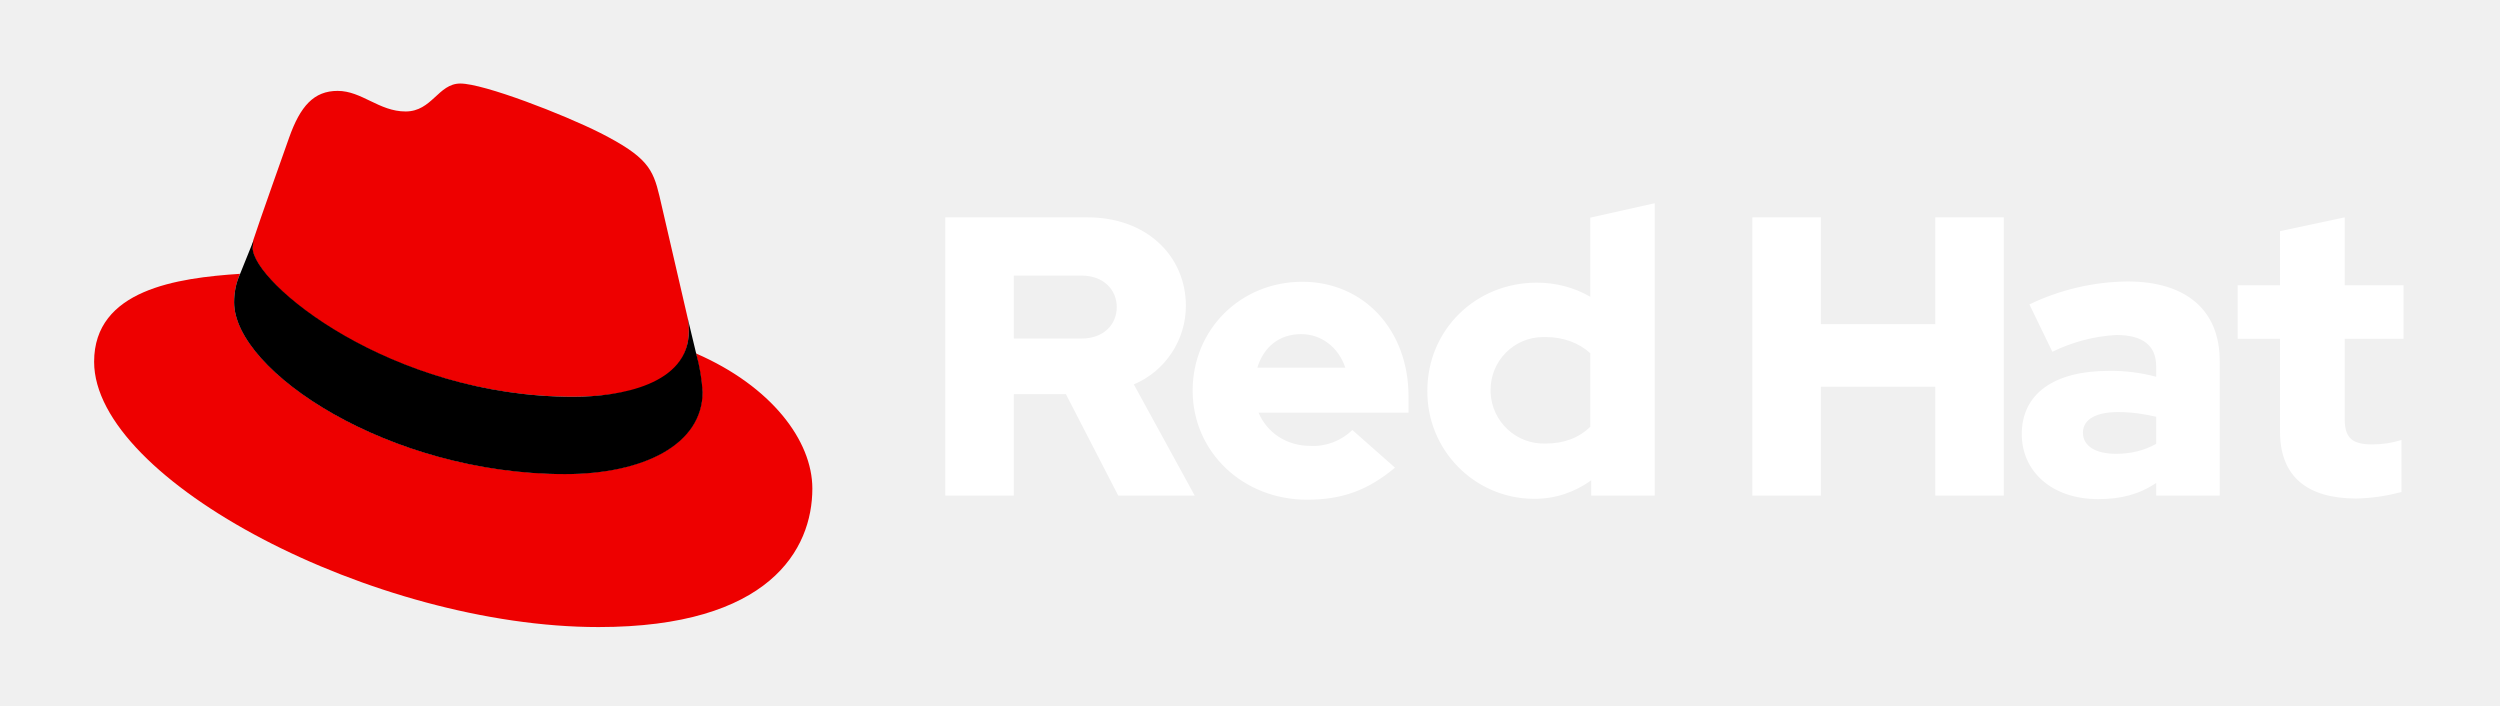
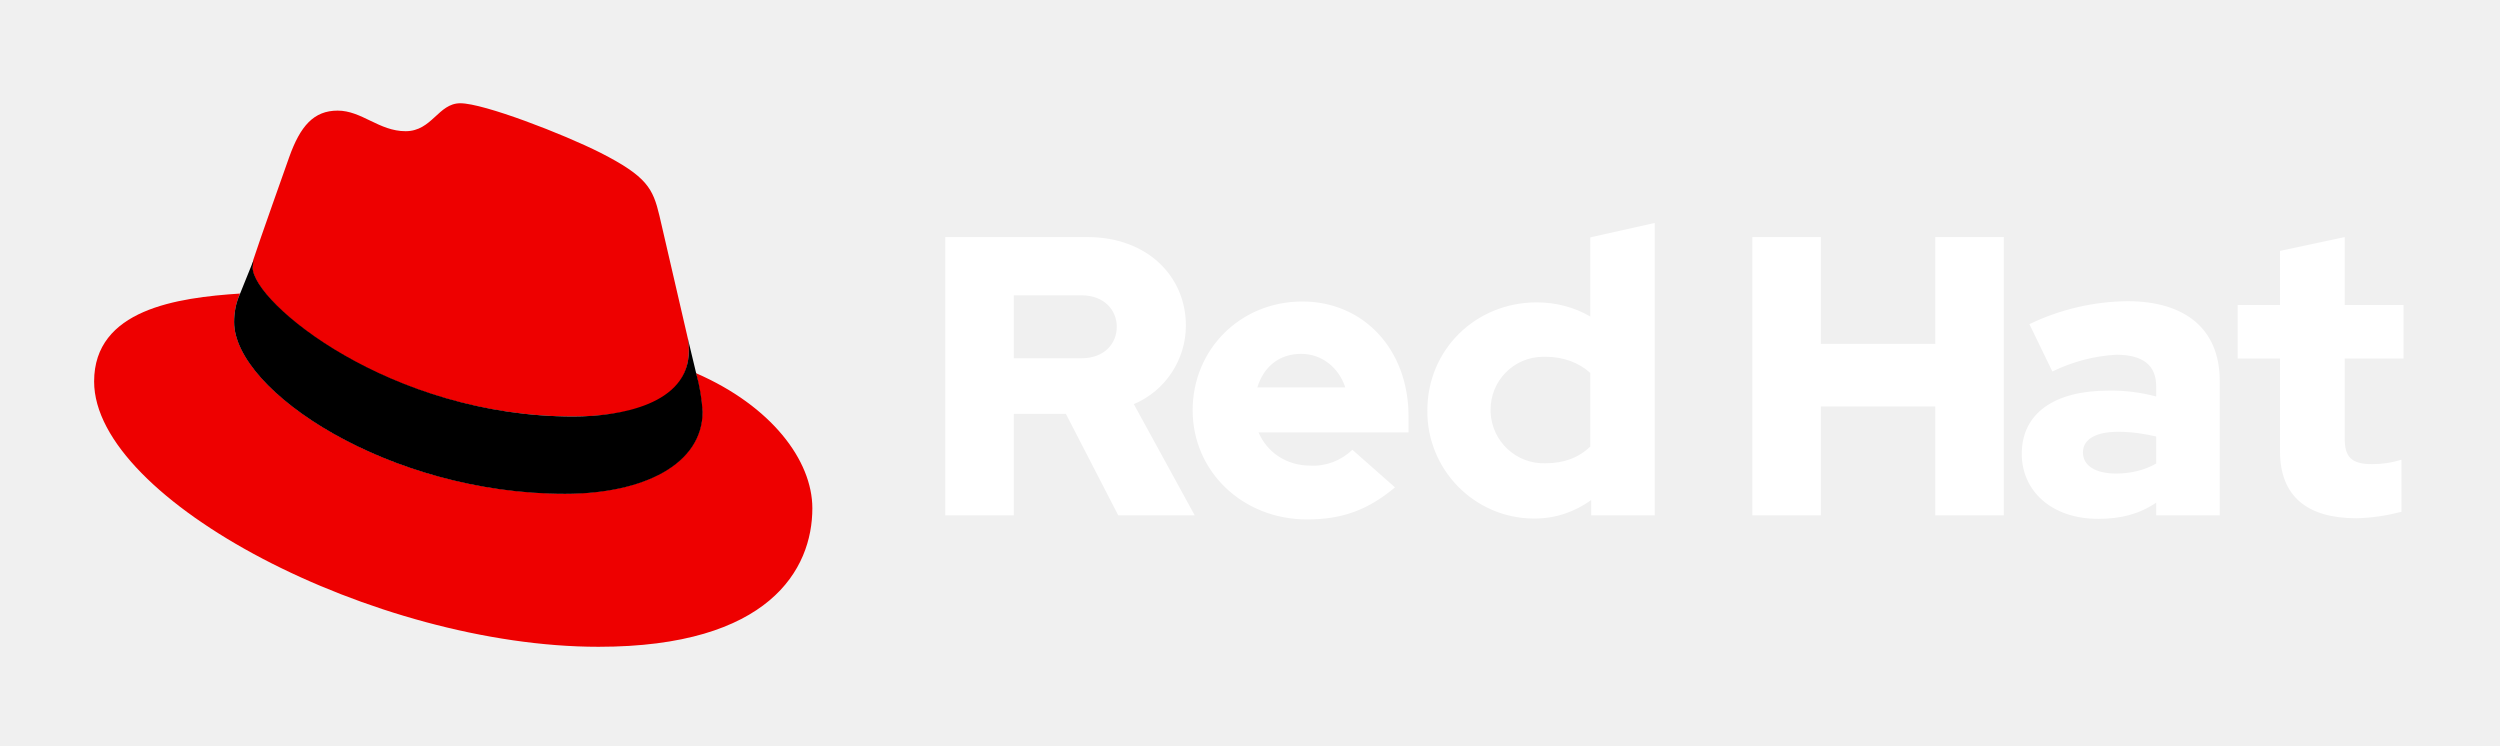
- <svg xmlns="http://www.w3.org/2000/svg" enable-background="new 0 0 850 240" viewBox="0 0 850 240">
+ <svg xmlns="http://www.w3.org/2000/svg" width="805px" height="240px" enable-background="new 0 0 850 240" viewBox="0 0 850 240">
  <path d="m234.2 112.6c.1-1.6-.1-3.1-.4-4.5l-9.6-41.5c-2.2-9.2-4.2-13.3-20.1-21.4-12.5-6.3-39.6-16.8-47.6-16.8-7.5 0-9.6 9.5-18.6 9.5s-14.9-7-23.1-7c-8.1 0-12.7 5.2-16.5 15.9 0 0-10.8 30.4-12.2 34.9-.2.8-.3 1.6-.3 2.5 0 11.8 45.8 50.7 109 50.7 16 0 39.4-3.2 39.4-22.3zm2.4 7.5c1.1 4.3 1.9 8.6 2.2 13 0 18-20.2 28-46.8 28-60 0-112.4-35.1-112.4-58.4 0-3.3.7-6.5 2-9.6-21.4 1.4-49.6 5.4-49.6 29.9 0 40.4 95.6 90.2 171.5 90.2 58 0 72.7-26.3 72.7-47.1 0-16.3-14-34.8-39.5-45.9" fill="#e00" />
  <path d="m236.7 120.2c1.2 4.3 1.9 8.6 2.2 13 0 18-20.2 28-46.8 28-60 0-112.5-35.1-112.5-58.4 0-3.3.6-6.5 2-9.6l4.6-11.4-.3 2.4c0 11.9 46.6 50.7 109 50.7 15.9 0 39.3-4.1 39.3-22.3 0-1.6-.1-3.1-.4-4.5z" />
  <path d="m775.2 146.7c0 15.3 9.2 22.8 26 22.8 5.2-.1 10.3-.9 15.3-2.2v-17.7c-3.2 1-6.5 1.5-9.9 1.5-6.9 0-9.4-2.2-9.4-8.7v-27.2h20v-18.2h-20v-23.1l-22 4.7v18.4h-14.4v18.2h14.4zm-61.8 23c7.7 0 13.9-1.6 19.7-5.5v4.3h21.6v-45.8c0-17.5-11.7-27-31.3-27-11.6.1-23 2.8-33.4 7.8l7.8 16.1c6.8-3.3 14.2-5.3 21.7-5.7 9 0 13.6 3.5 13.6 10.7v3.5c-5.3-1.4-10.7-2.1-16.2-2-18.4 0-29.5 7.7-29.5 21.5 0 12.5 10 22.1 26 22.1zm-5.2-22.6c0-4.7 4.8-7 11.9-7 4.8 0 9.1.7 13 1.6v9.2c-4 2.3-8.8 3.4-13.6 3.4-7.1 0-11.3-2.7-11.3-7.2zm-112.4 21.4h23.3v-37h38.9v37h23.3v-94.6h-23.3v36.3h-38.9v-36.3h-23.3zm-54.8 0h21.6v-99.4l-21.9 4.9v26.9c-5.5-3.2-11.8-4.8-18.2-4.8-20.8 0-37.2 16.1-37.2 36.7-.2 20.1 15.9 36.6 36 36.8h.5c6.9 0 13.6-2.2 19.2-6.3v5.3zm-34.2-35.8c-.1-9.9 7.9-18.1 17.9-18.1h.9c5.9 0 11.3 2 15.1 5.5v25c-3.9 3.8-9 5.7-15.1 5.7-10 .4-18.4-7.4-18.8-17.4 0-.2 0-.5 0-.7zm-101.3.1c0 20.8 17 37.1 38.9 37.1 12.1 0 20.8-3.3 29.9-10.9l-14.5-12.8c-3.8 3.7-9 5.7-14.3 5.4-8.1 0-14.7-4.5-17.6-11.3h51v-5.5c0-22.7-15.3-39-36.1-39-21 0-37.3 16.2-37.3 37zm36.9-19.2c6.9 0 12.7 4.5 15 11.4h-29.9c2.2-7.2 7.6-11.4 14.9-11.4zm-121 54.9h23.3v-34.5h17.7l17.8 34.5h26l-20.7-37.8c10.7-4.5 17.7-15.1 17.7-26.7 0-17-13.4-30.1-33.4-30.1h-48.4zm46.3-74.8c7.7 0 12 5 12 10.7 0 5.8-4.3 10.7-12 10.7h-23v-21.4z" fill="#fff" />
</svg>
